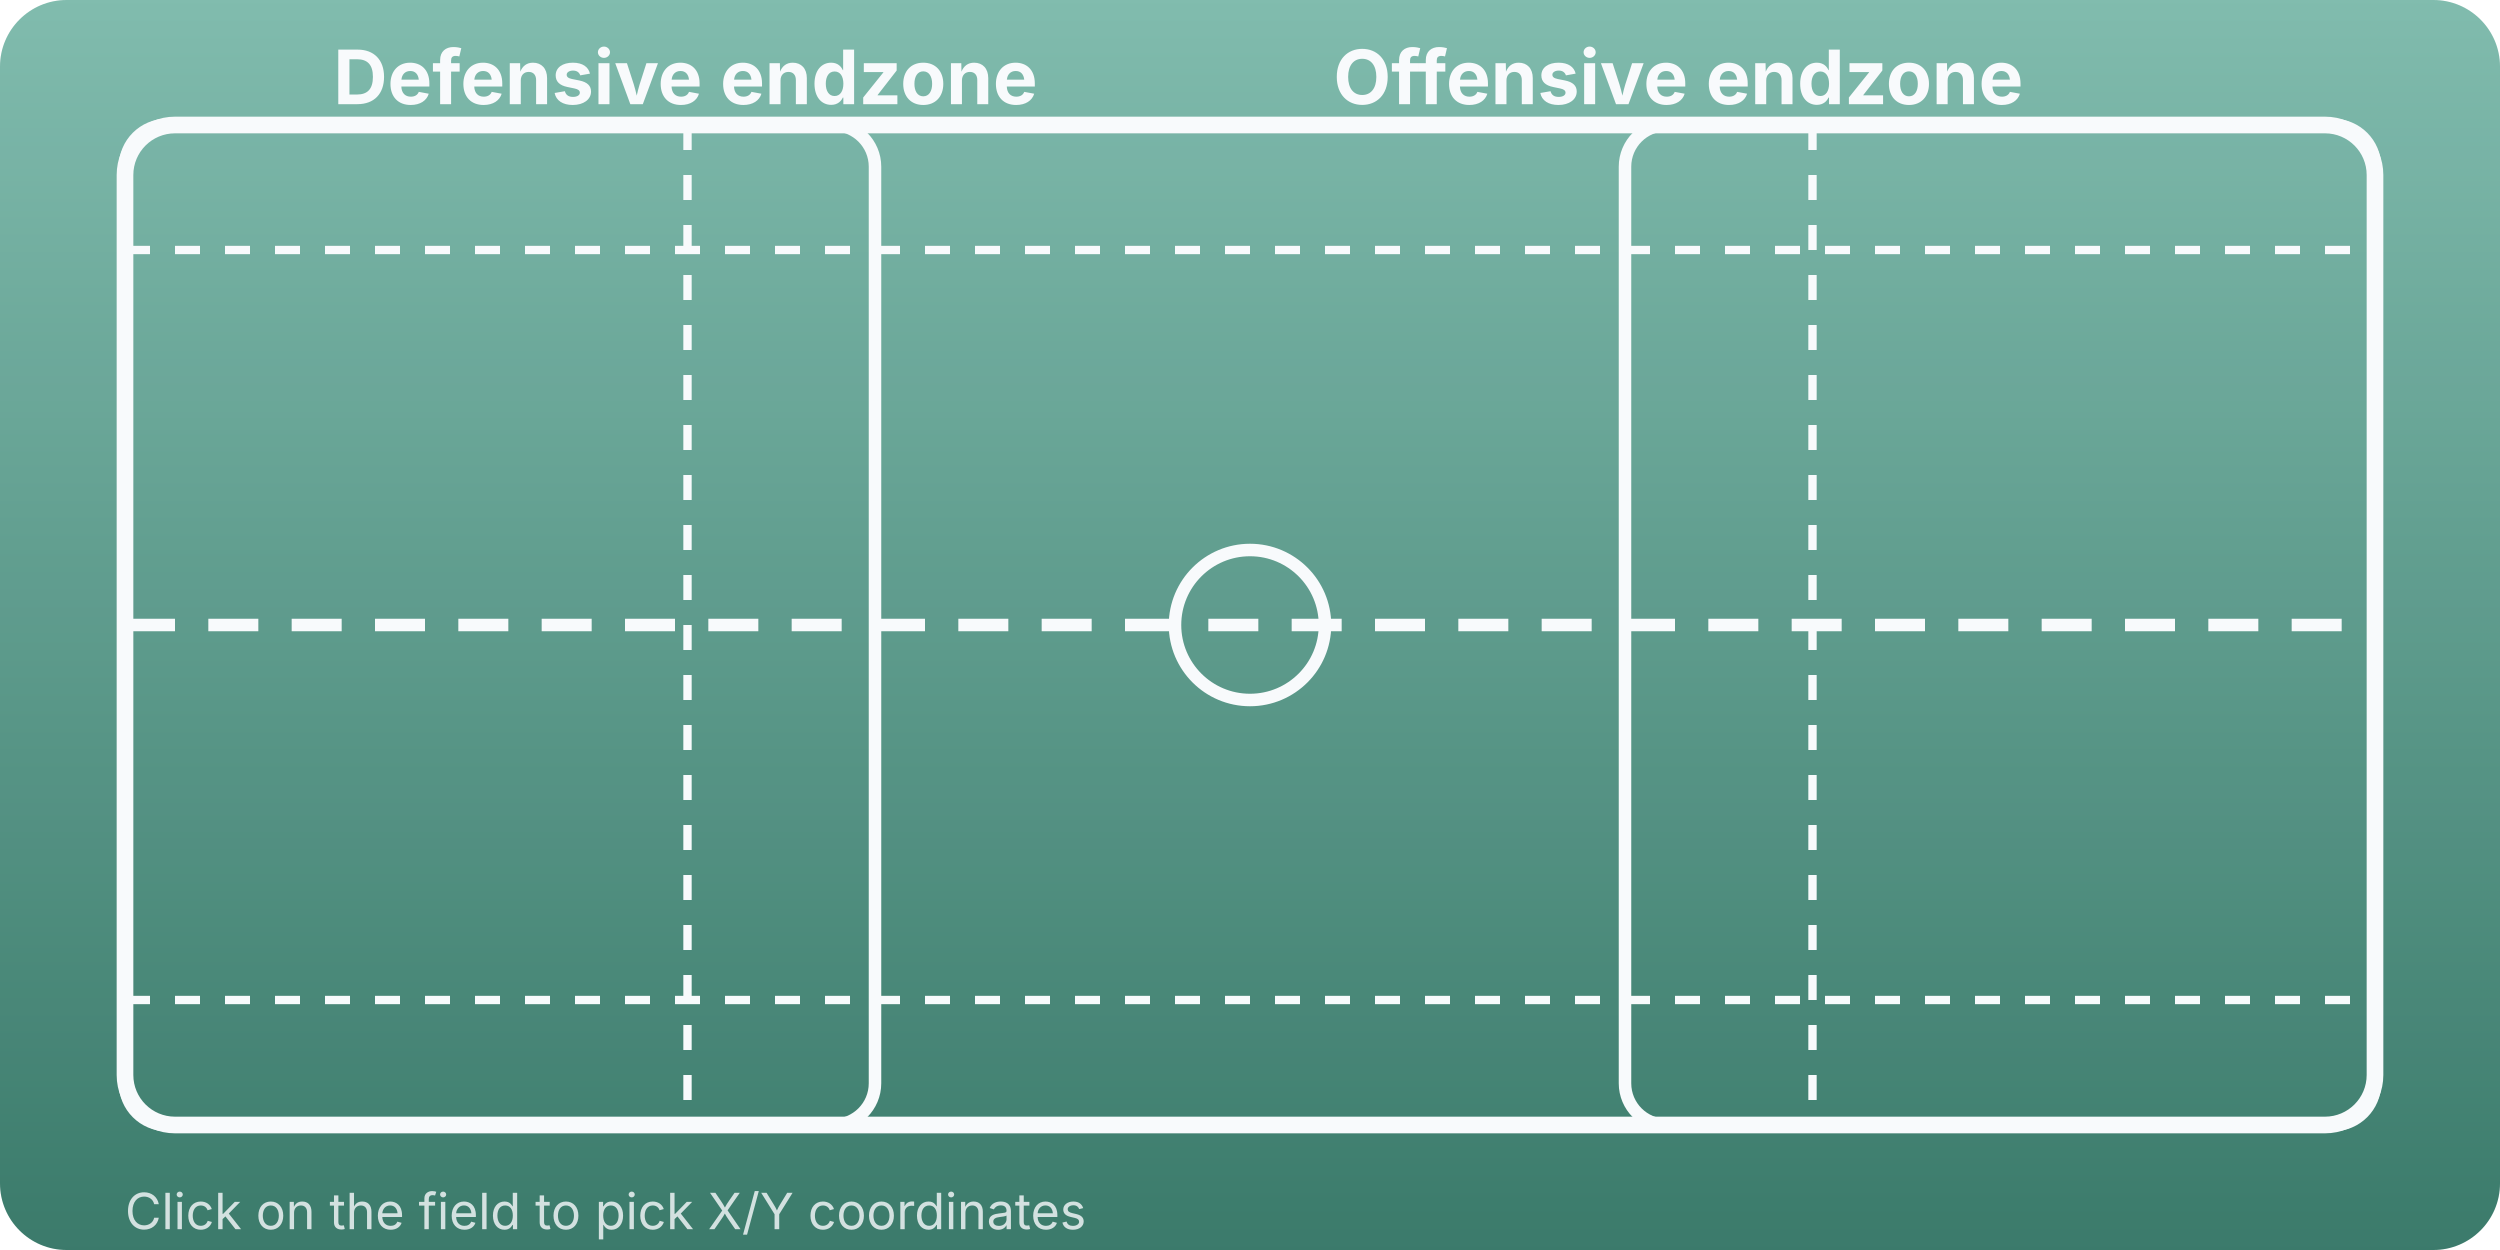
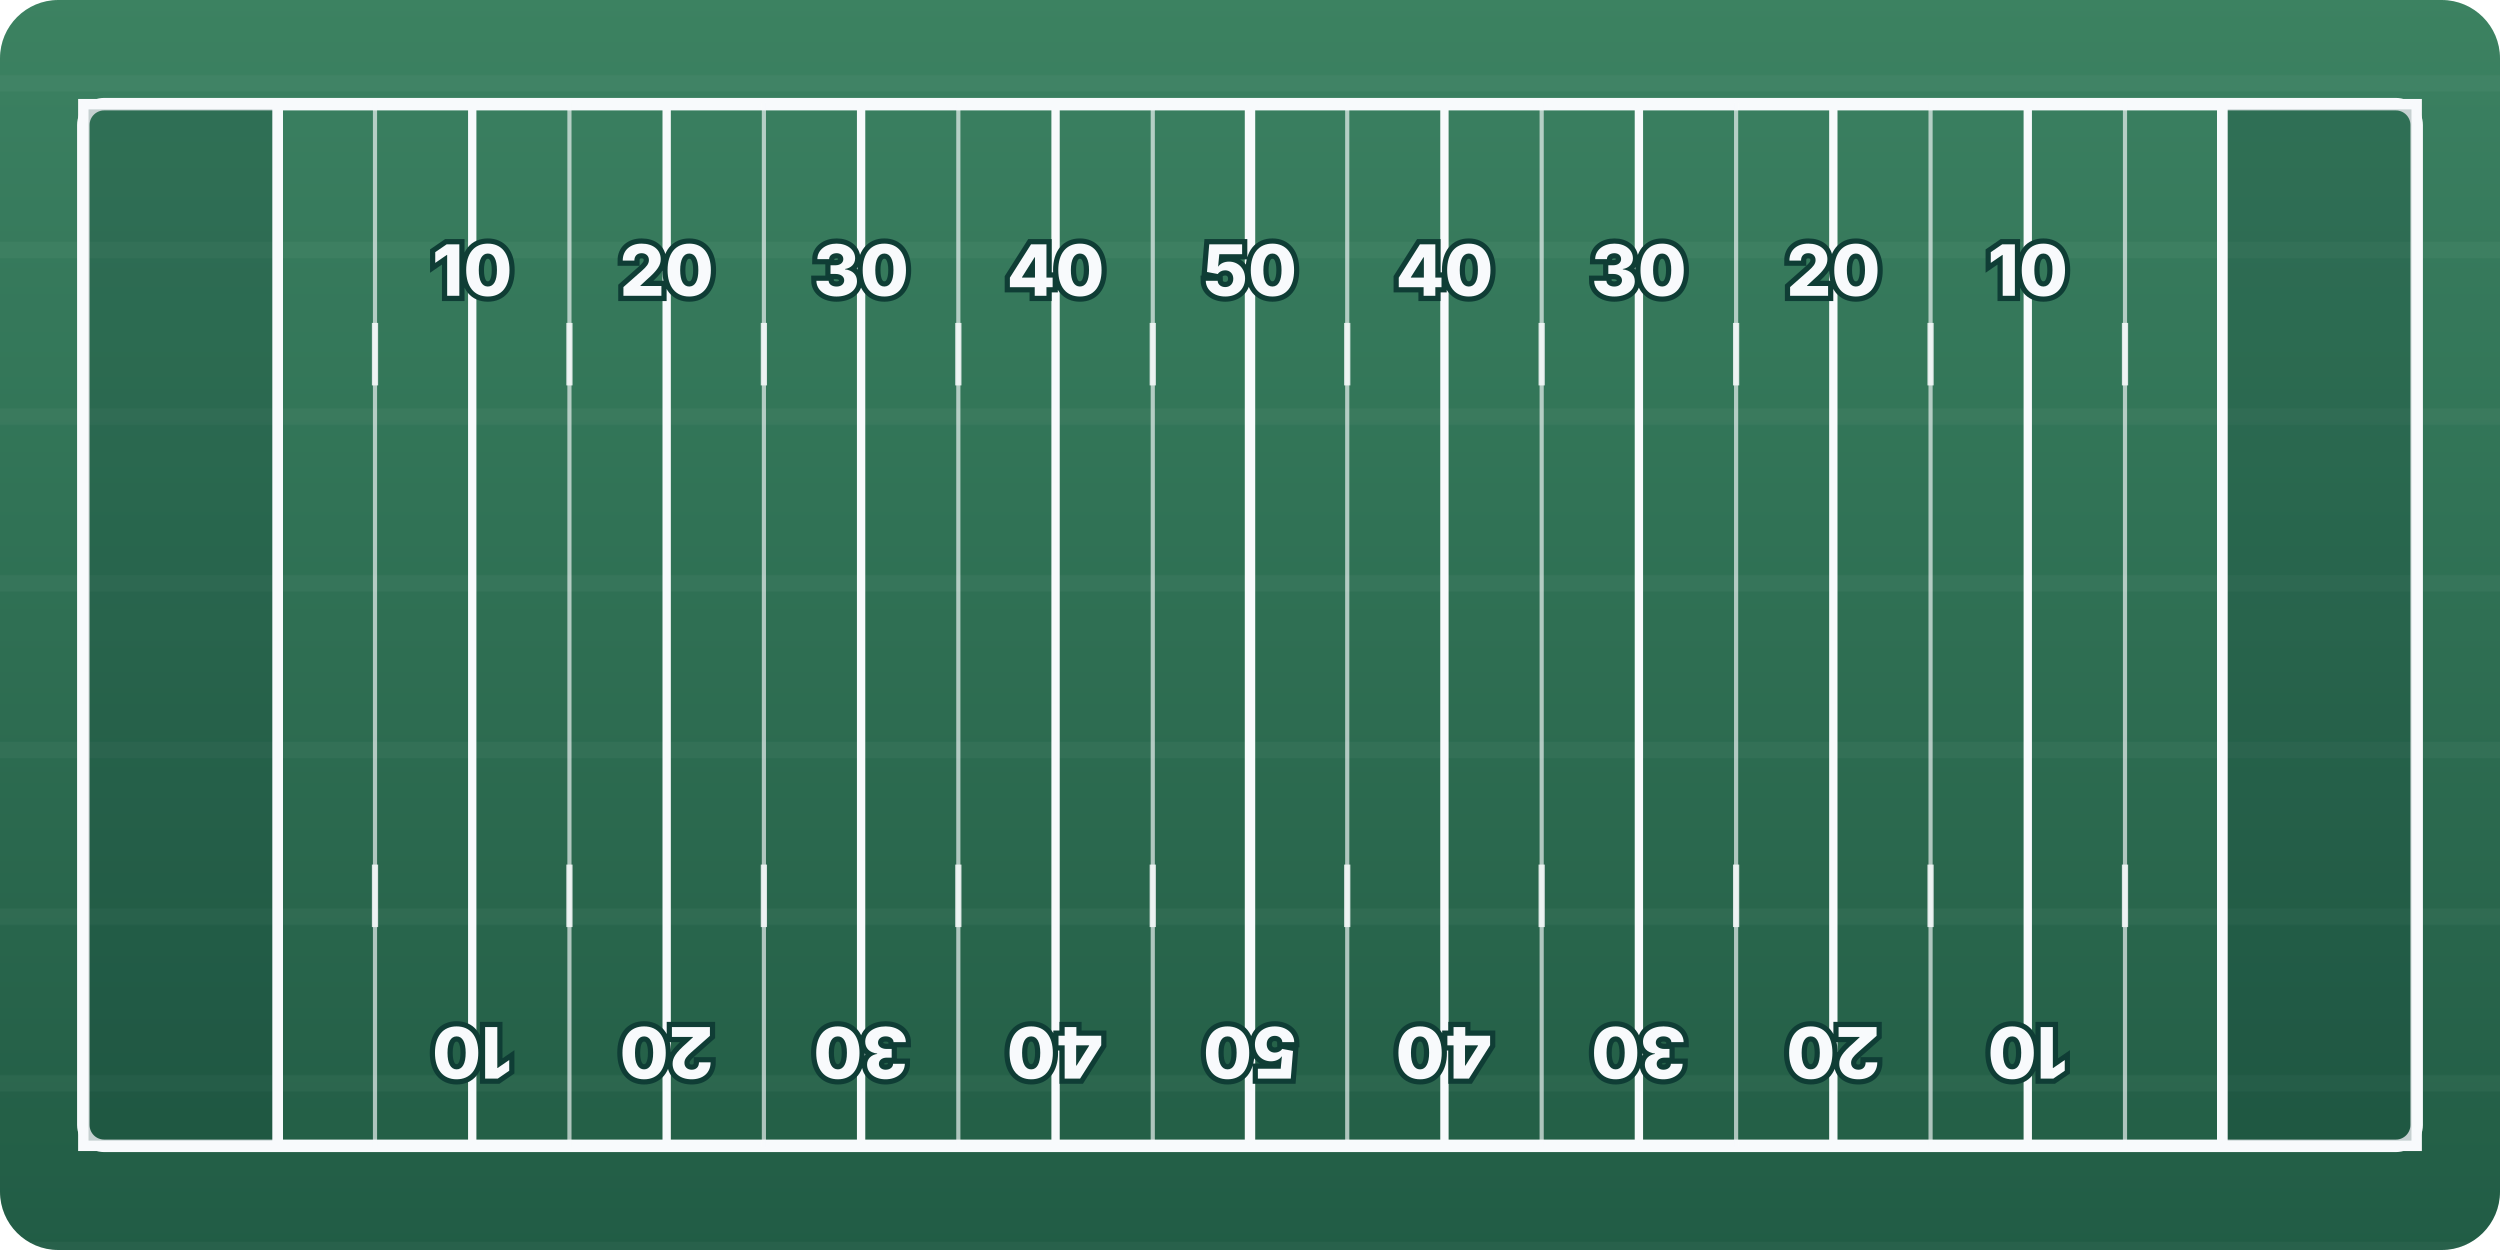
- <svg xmlns="http://www.w3.org/2000/svg" viewBox="0 0 1200 600" role="img" aria-label="Ultimate field diagram">
+ <svg xmlns="http://www.w3.org/2000/svg" viewBox="0 0 1200 600" role="img" aria-label="NFL-style field diagram">
  <defs>
    <linearGradient id="grass" x1="0%" y1="0%" x2="0%" y2="100%">
-       <stop offset="0%" stop-color="#76b6a7" />
-       <stop offset="100%" stop-color="#2a6f5e" />
+       <stop offset="0%" stop-color="#347d5b" />
+       <stop offset="100%" stop-color="#18553d" />
    </linearGradient>
-     <pattern id="stripe" width="120" height="120" patternUnits="userSpaceOnUse">
-       <rect width="120" height="120" fill="rgba(255,255,255,0.08)" />
+     <pattern id="turf" width="80" height="80" patternUnits="userSpaceOnUse">
+       <rect width="80" height="80" fill="rgba(255,255,255,0.04)" />
+       <path d="M0 40H80" stroke="rgba(255,255,255,0.035)" stroke-width="8" />
    </pattern>
  </defs>
-   <rect x="0" y="0" width="1200" height="600" rx="32" ry="32" fill="url(#grass)" />
-   <rect x="0" y="0" width="1200" height="600" rx="32" ry="32" fill="url(#stripe)" />
-   <rect x="60" y="60" width="1080" height="480" rx="24" ry="24" fill="none" stroke="#f8fafc" stroke-width="8" />
-   <rect x="60" y="60" width="360" height="480" rx="20" ry="20" fill="none" stroke="#f8fafc" stroke-width="6" />
-   <rect x="780" y="60" width="360" height="480" rx="20" ry="20" fill="none" stroke="#f8fafc" stroke-width="6" />
-   <line x1="60" y1="300" x2="1140" y2="300" stroke="#f8fafc" stroke-width="6" stroke-dasharray="24 16" />
-   <line x1="60" y1="120" x2="1140" y2="120" stroke="#f8fafc" stroke-width="4" stroke-dasharray="12 12" />
-   <line x1="60" y1="480" x2="1140" y2="480" stroke="#f8fafc" stroke-width="4" stroke-dasharray="12 12" />
-   <line x1="330" y1="60" x2="330" y2="540" stroke="#f8fafc" stroke-width="4" stroke-dasharray="12 12" />
-   <line x1="870" y1="60" x2="870" y2="540" stroke="#f8fafc" stroke-width="4" stroke-dasharray="12 12" />
-   <circle cx="600" cy="300" r="36" fill="none" stroke="#f8fafc" stroke-width="6" />
-   <text x="160" y="50" fill="#f8fafc" font-family="Inter, sans-serif" font-size="36" font-weight="700">Defensive endzone</text>
-   <text x="640" y="50" fill="#f8fafc" font-family="Inter, sans-serif" font-size="36" font-weight="700">Offensive endzone</text>
-   <text x="60" y="590" fill="rgba(248,250,252,0.8)" font-family="Inter, sans-serif" font-size="24">Click on the field to pick X/Y coordinates</text>
+   <rect x="0" y="0" width="1200" height="600" rx="28" ry="28" fill="url(#grass)" />
+   <rect x="0" y="0" width="1200" height="600" rx="28" ry="28" fill="url(#turf)" />
+   <rect x="40" y="50" width="1120" height="500" rx="10" ry="10" fill="none" stroke="#f8fafc" stroke-width="6" />
+   <rect x="40" y="50" width="93.33" height="500" fill="rgba(15,61,53,0.22)" stroke="#f8fafc" stroke-width="5" />
+   <rect x="1066.67" y="50" width="93.33" height="500" fill="rgba(15,61,53,0.22)" stroke="#f8fafc" stroke-width="5" />
+   <g stroke="#f8fafc" stroke-linecap="square">
+     <line x1="133.33" y1="50" x2="133.33" y2="550" stroke-width="5" />
+     <line x1="1066.67" y1="50" x2="1066.67" y2="550" stroke-width="5" />
+     <line x1="180" y1="50" x2="180" y2="550" stroke-width="2" opacity="0.65" />
+     <line x1="226.67" y1="50" x2="226.67" y2="550" stroke-width="4" />
+     <line x1="273.33" y1="50" x2="273.33" y2="550" stroke-width="2" opacity="0.65" />
+     <line x1="320" y1="50" x2="320" y2="550" stroke-width="4" />
+     <line x1="366.67" y1="50" x2="366.67" y2="550" stroke-width="2" opacity="0.65" />
+     <line x1="413.33" y1="50" x2="413.33" y2="550" stroke-width="4" />
+     <line x1="460" y1="50" x2="460" y2="550" stroke-width="2" opacity="0.65" />
+     <line x1="506.67" y1="50" x2="506.67" y2="550" stroke-width="4" />
+     <line x1="553.33" y1="50" x2="553.33" y2="550" stroke-width="2" opacity="0.65" />
+     <line x1="600" y1="50" x2="600" y2="550" stroke-width="5" />
+     <line x1="646.67" y1="50" x2="646.67" y2="550" stroke-width="2" opacity="0.65" />
+     <line x1="693.33" y1="50" x2="693.33" y2="550" stroke-width="4" />
+     <line x1="740" y1="50" x2="740" y2="550" stroke-width="2" opacity="0.65" />
+     <line x1="786.67" y1="50" x2="786.67" y2="550" stroke-width="4" />
+     <line x1="833.33" y1="50" x2="833.33" y2="550" stroke-width="2" opacity="0.65" />
+     <line x1="880" y1="50" x2="880" y2="550" stroke-width="4" />
+     <line x1="926.67" y1="50" x2="926.67" y2="550" stroke-width="2" opacity="0.65" />
+     <line x1="973.33" y1="50" x2="973.33" y2="550" stroke-width="4" />
+     <line x1="1020" y1="50" x2="1020" y2="550" stroke-width="2" opacity="0.65" />
+   </g>
+   <g stroke="#f8fafc" stroke-width="3" opacity="0.85">
+     <line x1="180" y1="155" x2="180" y2="185" />
+     <line x1="180" y1="415" x2="180" y2="445" />
+     <line x1="226.67" y1="155" x2="226.67" y2="185" />
+     <line x1="226.67" y1="415" x2="226.67" y2="445" />
+     <line x1="273.33" y1="155" x2="273.33" y2="185" />
+     <line x1="273.33" y1="415" x2="273.33" y2="445" />
+     <line x1="320" y1="155" x2="320" y2="185" />
+     <line x1="320" y1="415" x2="320" y2="445" />
+     <line x1="366.67" y1="155" x2="366.67" y2="185" />
+     <line x1="366.67" y1="415" x2="366.67" y2="445" />
+     <line x1="413.33" y1="155" x2="413.33" y2="185" />
+     <line x1="413.33" y1="415" x2="413.33" y2="445" />
+     <line x1="460" y1="155" x2="460" y2="185" />
+     <line x1="460" y1="415" x2="460" y2="445" />
+     <line x1="506.67" y1="155" x2="506.67" y2="185" />
+     <line x1="506.67" y1="415" x2="506.67" y2="445" />
+     <line x1="553.33" y1="155" x2="553.33" y2="185" />
+     <line x1="553.33" y1="415" x2="553.33" y2="445" />
+     <line x1="600" y1="155" x2="600" y2="185" />
+     <line x1="600" y1="415" x2="600" y2="445" />
+     <line x1="646.67" y1="155" x2="646.67" y2="185" />
+     <line x1="646.67" y1="415" x2="646.67" y2="445" />
+     <line x1="693.33" y1="155" x2="693.33" y2="185" />
+     <line x1="693.33" y1="415" x2="693.33" y2="445" />
+     <line x1="740" y1="155" x2="740" y2="185" />
+     <line x1="740" y1="415" x2="740" y2="445" />
+     <line x1="786.67" y1="155" x2="786.67" y2="185" />
+     <line x1="786.67" y1="415" x2="786.67" y2="445" />
+     <line x1="833.33" y1="155" x2="833.33" y2="185" />
+     <line x1="833.33" y1="415" x2="833.33" y2="445" />
+     <line x1="880" y1="155" x2="880" y2="185" />
+     <line x1="880" y1="415" x2="880" y2="445" />
+     <line x1="926.67" y1="155" x2="926.67" y2="185" />
+     <line x1="926.67" y1="415" x2="926.67" y2="445" />
+     <line x1="973.33" y1="155" x2="973.33" y2="185" />
+     <line x1="973.33" y1="415" x2="973.33" y2="445" />
+     <line x1="1020" y1="155" x2="1020" y2="185" />
+     <line x1="1020" y1="415" x2="1020" y2="445" />
+   </g>
+   <g fill="#f8fafc" font-family="Inter, Arial, sans-serif" font-size="34" font-weight="800" text-anchor="middle" stroke="#0f3d35" stroke-width="5" paint-order="stroke">
+     <text x="226.67" y="142">10</text>
+     <text x="320" y="142">20</text>
+     <text x="413.33" y="142">30</text>
+     <text x="506.67" y="142">40</text>
+     <text x="600" y="142">50</text>
+     <text x="693.33" y="142">40</text>
+     <text x="786.67" y="142">30</text>
+     <text x="880" y="142">20</text>
+     <text x="973.33" y="142">10</text>
+     <text x="226.67" y="493" transform="rotate(180 226.67 493)">10</text>
+     <text x="320" y="493" transform="rotate(180 320 493)">20</text>
+     <text x="413.33" y="493" transform="rotate(180 413.33 493)">30</text>
+     <text x="506.67" y="493" transform="rotate(180 506.67 493)">40</text>
+     <text x="600" y="493" transform="rotate(180 600 493)">50</text>
+     <text x="693.33" y="493" transform="rotate(180 693.33 493)">40</text>
+     <text x="786.67" y="493" transform="rotate(180 786.67 493)">30</text>
+     <text x="880" y="493" transform="rotate(180 880 493)">20</text>
+     <text x="973.33" y="493" transform="rotate(180 973.33 493)">10</text>
+   </g>
</svg>
